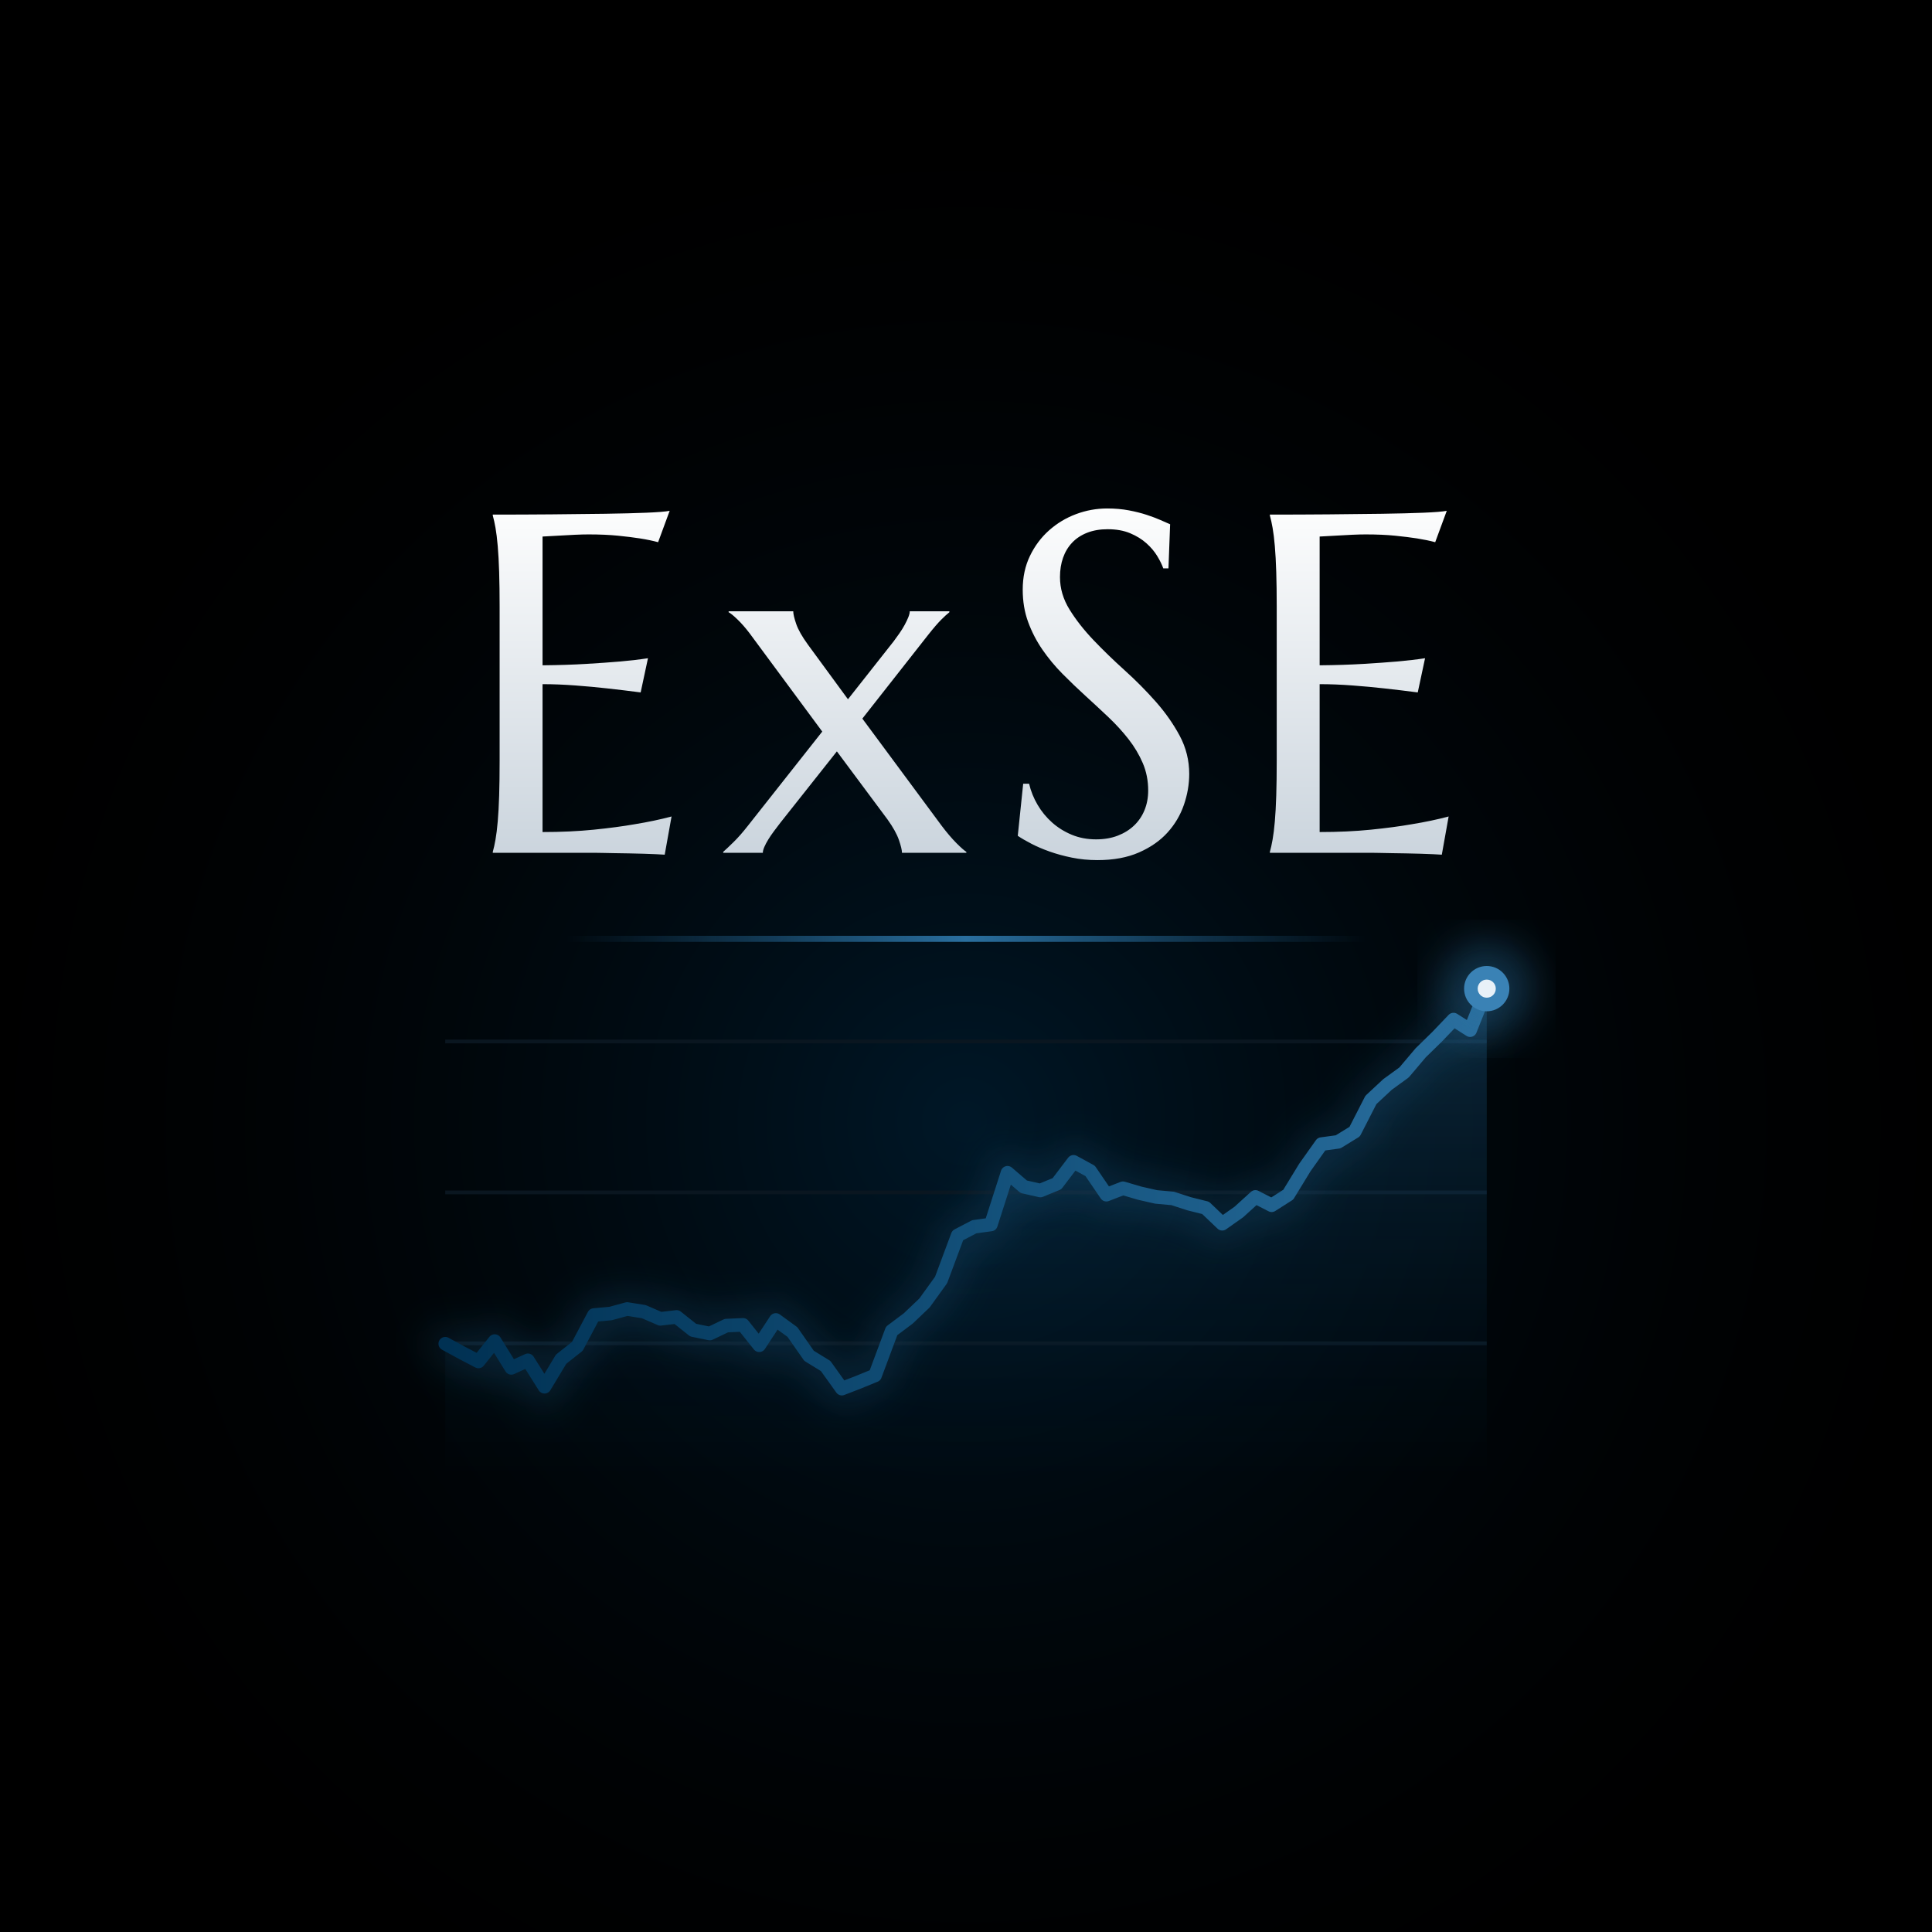
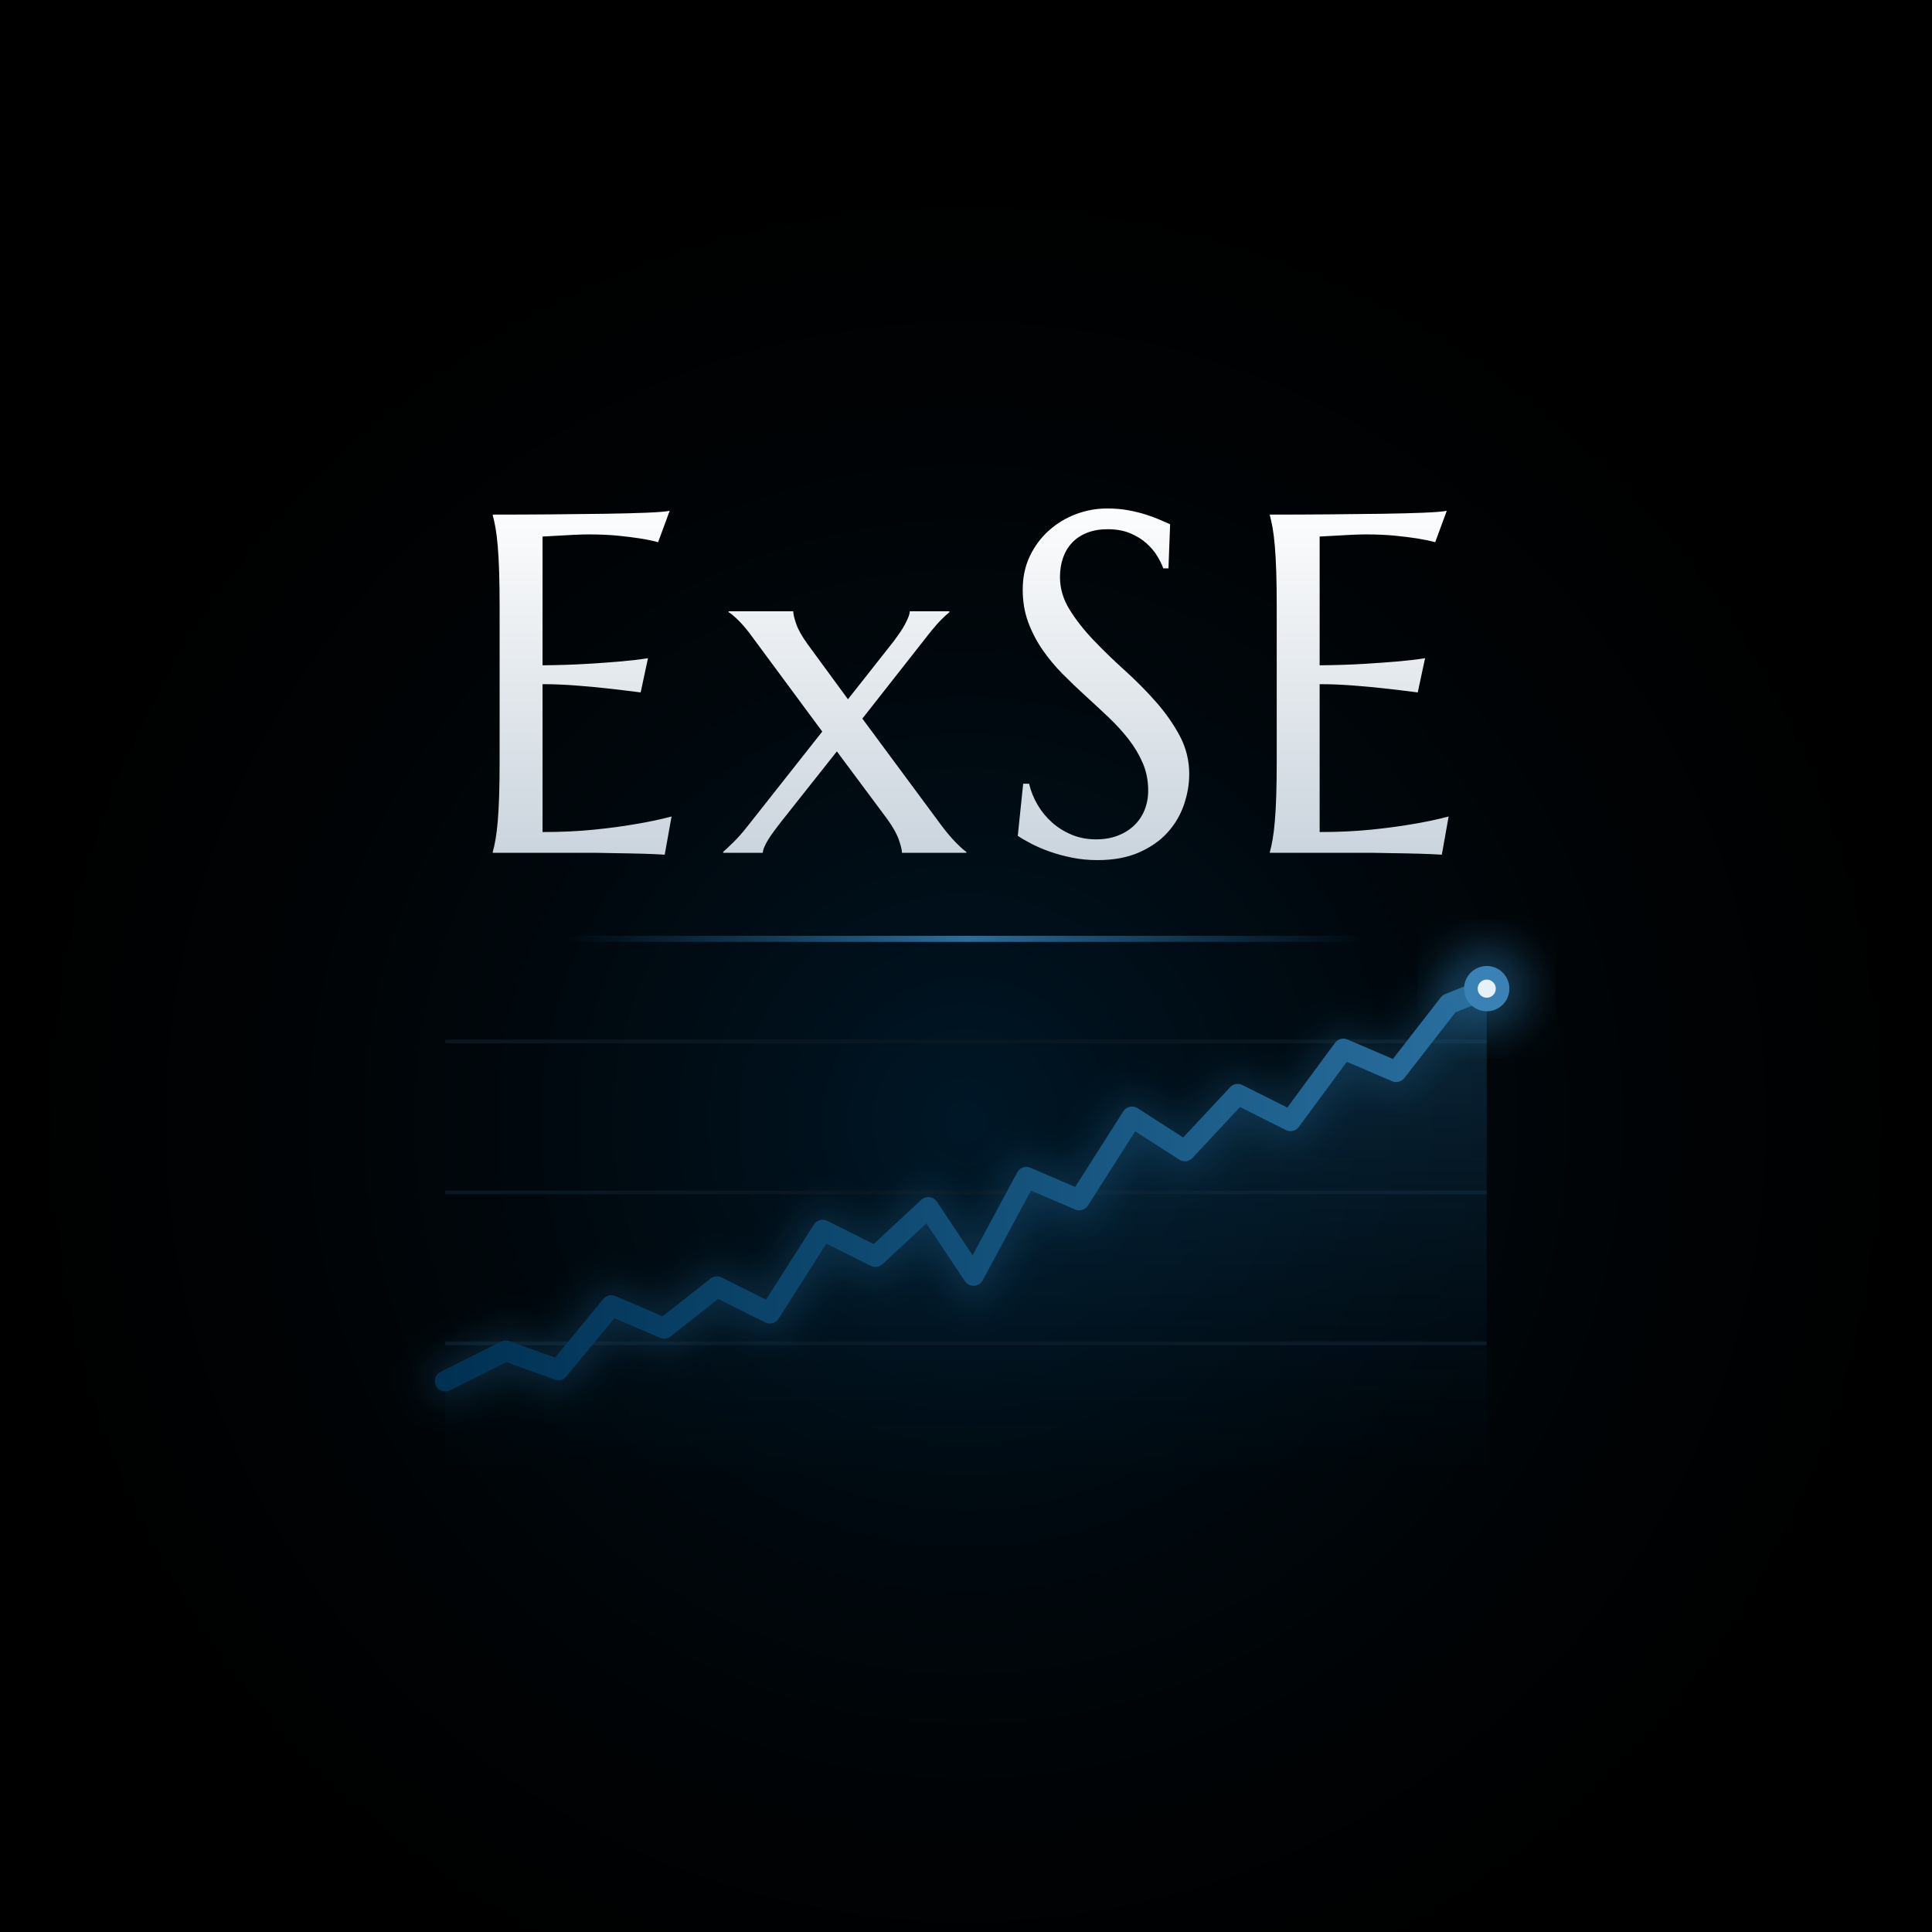
<svg xmlns="http://www.w3.org/2000/svg" viewBox="0 0 512 512" width="512" height="512">
  <defs>
    <radialGradient id="glow" cx="50%" cy="58%" r="55%">
      <stop offset="0" stop-color="#001a2c" stop-opacity=".9" />
      <stop offset="1" stop-color="#000" stop-opacity="0" />
    </radialGradient>
    <linearGradient id="ln" x1="118" y1="0" x2="394" y2="0" gradientUnits="userSpaceOnUse">
      <stop offset="0" stop-color="#003153" />
      <stop offset=".55" stop-color="#14527c" />
      <stop offset="1" stop-color="#2a6f9f" />
    </linearGradient>
    <linearGradient id="ar" x1="0" y1="262" x2="0" y2="392" gradientUnits="userSpaceOnUse">
      <stop offset="0" stop-color="#1f5f8b" stop-opacity=".38" />
      <stop offset="1" stop-color="#003153" stop-opacity="0" />
    </linearGradient>
    <linearGradient id="tx" x1="0" y1="130" x2="0" y2="230" gradientUnits="userSpaceOnUse">
      <stop offset="0" stop-color="#ffffff" />
      <stop offset="1" stop-color="#c9d3dc" />
    </linearGradient>
    <linearGradient id="rule" x1="150" y1="0" x2="362" y2="0" gradientUnits="userSpaceOnUse">
      <stop offset="0" stop-color="#1f5f8b" stop-opacity="0" />
      <stop offset=".5" stop-color="#2a6f9f" />
      <stop offset="1" stop-color="#1f5f8b" stop-opacity="0" />
    </linearGradient>
    <filter id="soft" x="-20%" y="-20%" width="140%" height="140%">
      <feGaussianBlur stdDeviation="5" />
    </filter>
  </defs>
  <rect width="512" height="512" fill="#000" />
  <rect width="512" height="512" fill="url(#glow)" />
  <g stroke="#0a1620" stroke-width="1">
    <line x1="118" x2="394" y1="276" y2="276" />
    <line x1="118" x2="394" y1="316" y2="316" />
    <line x1="118" x2="394" y1="356" y2="356" />
  </g>
  <path d="M130.594 136.375Q138.406 136.375 146.125 136.312Q153.844 136.25 160.281 136.156Q166.719 136.062 171.281 135.875Q175.844 135.688 177.469 135.375L174.406 143.688Q172.344 143.125 169.594 142.688Q167.219 142.312 163.812 141.969Q160.406 141.625 155.969 141.625Q154.469 141.625 152.375 141.719Q150.281 141.812 148.344 141.938Q146.094 142.062 143.781 142.188V176.312Q150.219 176.25 155.406 175.938Q160.594 175.625 164.219 175.312Q168.469 174.938 171.719 174.438L169.781 183.5Q165.469 182.938 160.969 182.438Q157.094 182.0 152.531 181.656Q147.969 181.312 143.781 181.312V220.5Q151.156 220.5 157.344 219.875Q163.531 219.25 168.156 218.438Q173.531 217.562 177.969 216.375L176.156 226.5Q175.406 226.438 173.906 226.375Q172.406 226.312 170.562 226.25Q168.719 226.188 166.688 226.156Q164.656 226.125 162.844 226.094Q161.031 226.062 159.625 226.031Q158.219 226.0 157.594 226.0H130.594V225.75Q130.969 224.438 131.312 222.5Q131.656 220.562 131.906 217.688Q132.156 214.812 132.281 210.844Q132.406 206.875 132.406 201.562V160.875Q132.406 155.562 132.281 151.594Q132.156 147.625 131.906 144.719Q131.656 141.812 131.312 139.875Q130.969 137.938 130.594 136.625V136.375ZM221.781 199.125 206.781 218.062Q205.969 219.125 205.125 220.25Q204.281 221.375 203.625 222.438Q202.969 223.5 202.562 224.438Q202.156 225.375 202.156 226.0H191.656V225.75Q192.656 224.875 194.438 223.125Q196.219 221.375 198.219 218.812L217.906 193.875L198.594 167.75Q196.969 165.625 195.406 164.125Q193.844 162.625 193.094 162.25V162.0H210.219Q210.219 163.062 211.0 165.344Q211.781 167.625 214.094 170.812L224.719 185.312L236.844 169.938Q237.594 168.938 238.375 167.812Q239.156 166.688 239.75 165.594Q240.344 164.5 240.719 163.562Q241.094 162.625 241.094 162.0H251.594V162.25Q250.719 162.938 249.406 164.25Q248.094 165.562 245.969 168.25L228.531 190.438L249.531 218.812Q251.656 221.625 253.469 223.438Q255.281 225.25 256.094 225.75V226.0H239.031Q239.031 224.938 238.219 222.594Q237.406 220.25 235.219 217.188ZM309.656 150.625H308.281Q307.781 149.188 306.688 147.375Q305.594 145.562 303.812 143.969Q302.031 142.375 299.5 141.312Q296.969 140.25 293.531 140.25Q290.469 140.25 288.094 141.188Q285.719 142.125 284.125 143.812Q282.531 145.5 281.719 147.812Q280.906 150.125 280.906 152.938Q280.906 157.438 283.438 161.531Q285.969 165.625 289.781 169.625Q293.594 173.625 298.031 177.625Q302.469 181.625 306.281 185.938Q310.094 190.25 312.625 194.969Q315.156 199.688 315.156 205.125Q315.156 209.188 313.75 213.281Q312.344 217.375 309.406 220.625Q306.469 223.875 301.844 225.906Q297.219 227.938 290.844 227.938Q287.281 227.938 284.062 227.281Q280.844 226.625 278.125 225.656Q275.406 224.688 273.25 223.562Q271.094 222.438 269.719 221.5L271.156 207.688H272.719Q273.406 210.625 274.969 213.281Q276.531 215.938 278.812 217.969Q281.094 220.0 284.031 221.219Q286.969 222.438 290.469 222.438Q293.656 222.438 296.188 221.469Q298.719 220.5 300.531 218.781Q302.344 217.062 303.312 214.688Q304.281 212.312 304.281 209.5Q304.281 205.562 302.844 202.219Q301.406 198.875 299.062 195.875Q296.719 192.875 293.75 190.062Q290.781 187.25 287.656 184.406Q284.531 181.562 281.562 178.562Q278.594 175.562 276.25 172.156Q273.906 168.75 272.469 164.844Q271.031 160.938 271.031 156.25Q271.031 151.312 272.938 147.344Q274.844 143.375 278.0 140.562Q281.156 137.75 285.156 136.25Q289.156 134.75 293.406 134.75Q296.531 134.75 299.156 135.25Q301.781 135.75 303.875 136.438Q305.969 137.125 307.531 137.812Q309.094 138.5 310.094 138.938ZM336.531 136.375Q344.344 136.375 352.062 136.312Q359.781 136.25 366.219 136.156Q372.656 136.062 377.219 135.875Q381.781 135.688 383.406 135.375L380.344 143.688Q378.281 143.125 375.531 142.688Q373.156 142.312 369.75 141.969Q366.344 141.625 361.906 141.625Q360.406 141.625 358.312 141.719Q356.219 141.812 354.281 141.938Q352.031 142.062 349.719 142.188V176.312Q356.156 176.25 361.344 175.938Q366.531 175.625 370.156 175.312Q374.406 174.938 377.656 174.438L375.719 183.5Q371.406 182.938 366.906 182.438Q363.031 182.0 358.469 181.656Q353.906 181.312 349.719 181.312V220.5Q357.094 220.5 363.281 219.875Q369.469 219.25 374.094 218.438Q379.469 217.562 383.906 216.375L382.094 226.5Q381.344 226.438 379.844 226.375Q378.344 226.312 376.5 226.25Q374.656 226.188 372.625 226.156Q370.594 226.125 368.781 226.094Q366.969 226.062 365.562 226.031Q364.156 226.0 363.531 226.0H336.531V225.75Q336.906 224.438 337.25 222.5Q337.594 220.562 337.844 217.688Q338.094 214.812 338.219 210.844Q338.344 206.875 338.344 201.562V160.875Q338.344 155.562 338.219 151.594Q338.094 147.625 337.844 144.719Q337.594 141.812 337.25 139.875Q336.906 137.938 336.531 136.625V136.375Z" fill="url(#tx)" />
  <rect x="150" y="248" width="212" height="1.6" fill="url(#rule)" />
-   <path d="M118.0,356.1 L122.4,358.5 L126.8,360.8 L131.1,355.4 L135.5,362.5 L139.9,360.5 L144.3,367.5 L148.7,360.2 L153.0,356.8 L157.4,348.5 L161.8,348.1 L166.2,346.9 L170.6,347.6 L175.0,349.5 L179.3,349.0 L183.7,352.5 L188.1,353.4 L192.5,351.3 L196.9,351.1 L201.2,356.5 L205.6,349.8 L210.0,353.0 L214.4,359.3 L218.8,362.0 L223.1,368.0 L227.5,366.3 L231.9,364.5 L236.3,352.7 L240.7,349.4 L245.0,345.3 L249.4,339.2 L253.8,327.4 L258.2,325.1 L262.6,324.5 L267.0,310.8 L271.3,314.5 L275.7,315.5 L280.1,313.7 L284.5,307.9 L288.9,310.3 L293.2,316.6 L297.6,314.9 L302.0,316.2 L306.4,317.2 L310.8,317.6 L315.1,319.0 L319.5,320.1 L323.9,324.3 L328.3,321.2 L332.7,317.2 L337.0,319.4 L341.4,316.6 L345.8,309.4 L350.2,303.2 L354.6,302.6 L359.0,299.9 L363.3,291.5 L367.7,287.4 L372.1,284.2 L376.5,279.0 L380.9,274.7 L385.2,270.2 L389.6,273.0 L394.0,262.0 L394.0,392 L118.0,392 Z" fill="url(#ar)" />
-   <path d="M118.0,356.1 L122.4,358.5 L126.8,360.8 L131.1,355.4 L135.5,362.5 L139.9,360.5 L144.3,367.5 L148.7,360.2 L153.0,356.8 L157.4,348.5 L161.8,348.1 L166.2,346.9 L170.6,347.6 L175.0,349.5 L179.3,349.0 L183.7,352.5 L188.1,353.4 L192.5,351.3 L196.9,351.1 L201.2,356.5 L205.6,349.8 L210.0,353.0 L214.4,359.3 L218.8,362.0 L223.1,368.0 L227.5,366.3 L231.9,364.5 L236.3,352.7 L240.7,349.4 L245.0,345.3 L249.4,339.2 L253.8,327.4 L258.2,325.1 L262.6,324.5 L267.0,310.8 L271.3,314.5 L275.7,315.5 L280.1,313.7 L284.5,307.9 L288.9,310.3 L293.2,316.6 L297.6,314.9 L302.0,316.2 L306.4,317.2 L310.8,317.6 L315.1,319.0 L319.5,320.1 L323.9,324.3 L328.3,321.2 L332.7,317.2 L337.0,319.4 L341.4,316.6 L345.8,309.4 L350.2,303.2 L354.6,302.6 L359.0,299.9 L363.3,291.5 L367.7,287.4 L372.1,284.2 L376.5,279.0 L380.9,274.7 L385.2,270.2 L389.6,273.0 L394.0,262.0" fill="none" stroke="#1f5f8b" stroke-width="8" stroke-linecap="round" opacity=".3" filter="url(#soft)" />
-   <path d="M118.0,356.1 L122.4,358.5 L126.8,360.8 L131.1,355.4 L135.5,362.5 L139.9,360.5 L144.3,367.5 L148.7,360.2 L153.0,356.8 L157.4,348.5 L161.8,348.1 L166.2,346.9 L170.6,347.6 L175.0,349.5 L179.3,349.0 L183.7,352.5 L188.1,353.4 L192.5,351.3 L196.9,351.1 L201.2,356.5 L205.6,349.8 L210.0,353.0 L214.4,359.3 L218.8,362.0 L223.1,368.0 L227.5,366.3 L231.9,364.5 L236.3,352.7 L240.7,349.4 L245.0,345.3 L249.4,339.2 L253.8,327.4 L258.2,325.1 L262.6,324.5 L267.0,310.8 L271.3,314.5 L275.7,315.5 L280.1,313.7 L284.5,307.9 L288.9,310.3 L293.2,316.6 L297.6,314.9 L302.0,316.2 L306.4,317.2 L310.8,317.6 L315.1,319.0 L319.5,320.1 L323.9,324.3 L328.3,321.2 L332.7,317.2 L337.0,319.4 L341.4,316.6 L345.8,309.4 L350.2,303.2 L354.6,302.6 L359.0,299.9 L363.3,291.5 L367.7,287.4 L372.1,284.2 L376.5,279.0 L380.9,274.7 L385.2,270.2 L389.6,273.0 L394.0,262.0" fill="none" stroke="url(#ln)" stroke-width="3.6" stroke-linecap="round" stroke-linejoin="round" />
-   <circle cx="394.0" cy="262.0" r="13" fill="#2a6f9f" opacity=".35" filter="url(#soft)" />
-   <circle cx="394.0" cy="262.0" r="6" fill="#3a82b5" />
-   <circle cx="394.0" cy="262.0" r="2.4" fill="#e8f1f8" />
+   <path d="M118,366 L134,358 L148,363 L162,346 L176,352 L190,341 L204,348 L218,326 L232,333 L246,320 L258,338 L272,312 L286,318 L300,296 L314,305 L328,290 L342,297 L356,278 L370,284 L384,266 L394,262 L394,392 L118,392 Z" fill="url(#ar)" />
+   <path d="M118,366 L134,358 L148,363 L162,346 L176,352 L190,341 L204,348 L218,326 L232,333 L246,320 L258,338 L272,312 L286,318 L300,296 L314,305 L328,290 L342,297 L356,278 L370,284 L384,266 L394,262" fill="none" stroke="#1f5f8b" stroke-width="10" stroke-linecap="round" opacity=".35" filter="url(#soft)" />
+   <path d="M118,366 L134,358 L148,363 L162,346 L176,352 L190,341 L204,348 L218,326 L232,333 L246,320 L258,338 L272,312 L286,318 L300,296 L314,305 L328,290 L342,297 L356,278 L370,284 L384,266 L394,262" fill="none" stroke="url(#ln)" stroke-width="5.5" stroke-linecap="round" stroke-linejoin="round" />
+   <circle cx="394" cy="262" r="13" fill="#2a6f9f" opacity=".35" filter="url(#soft)" />
+   <circle cx="394" cy="262" r="6" fill="#3a82b5" />
+   <circle cx="394" cy="262" r="2.4" fill="#e8f1f8" />
</svg>
